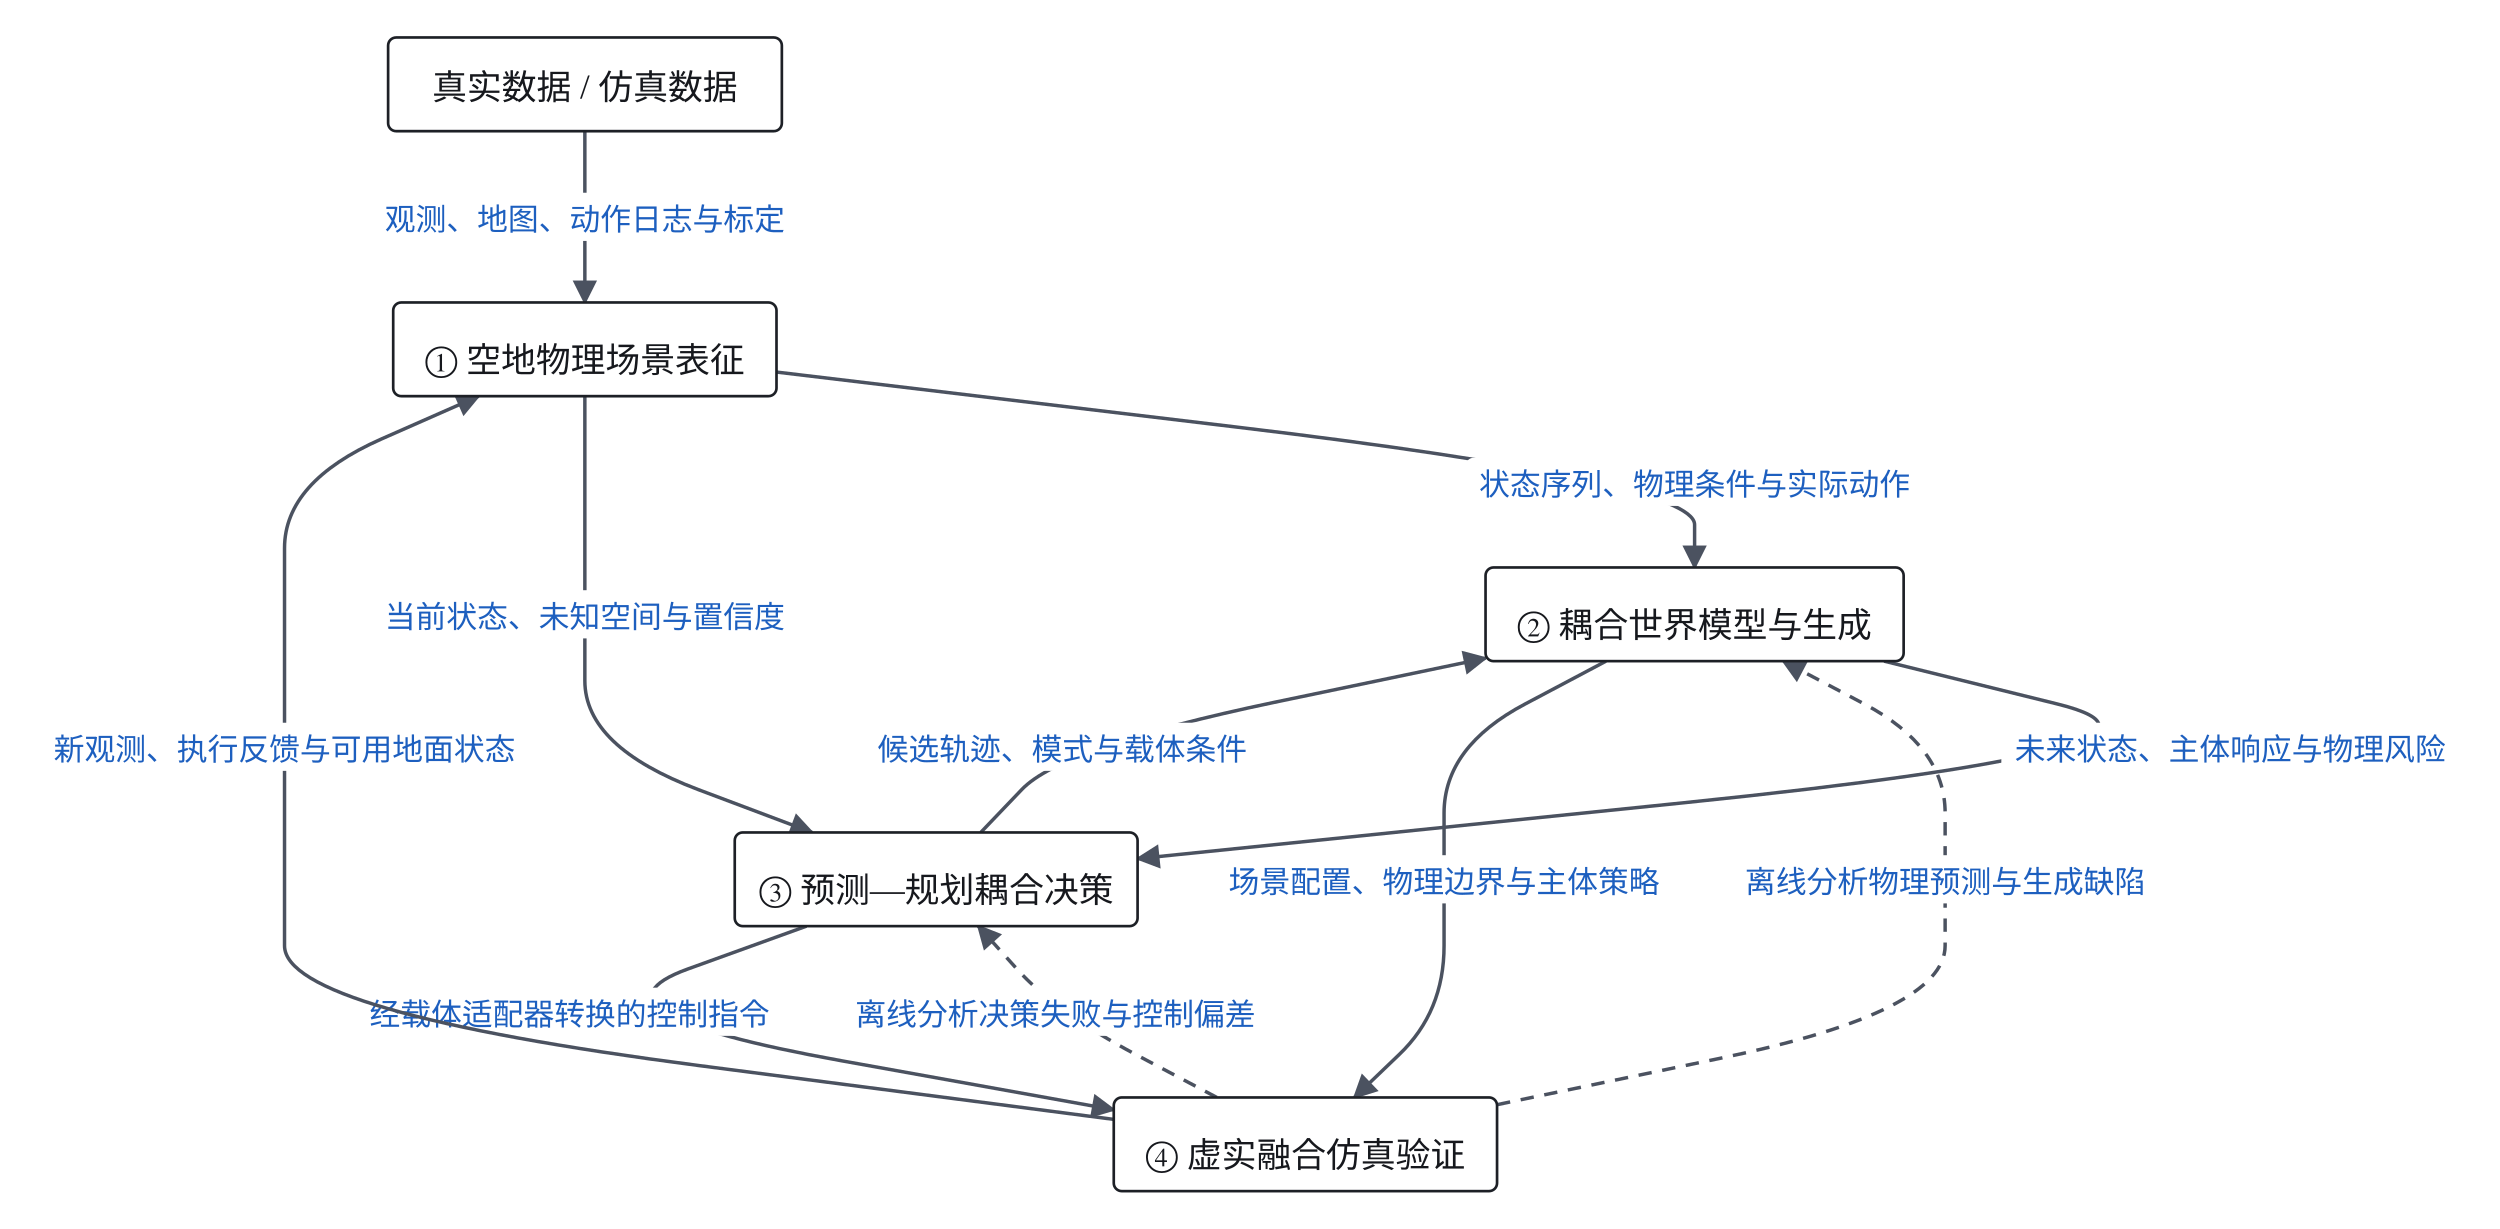
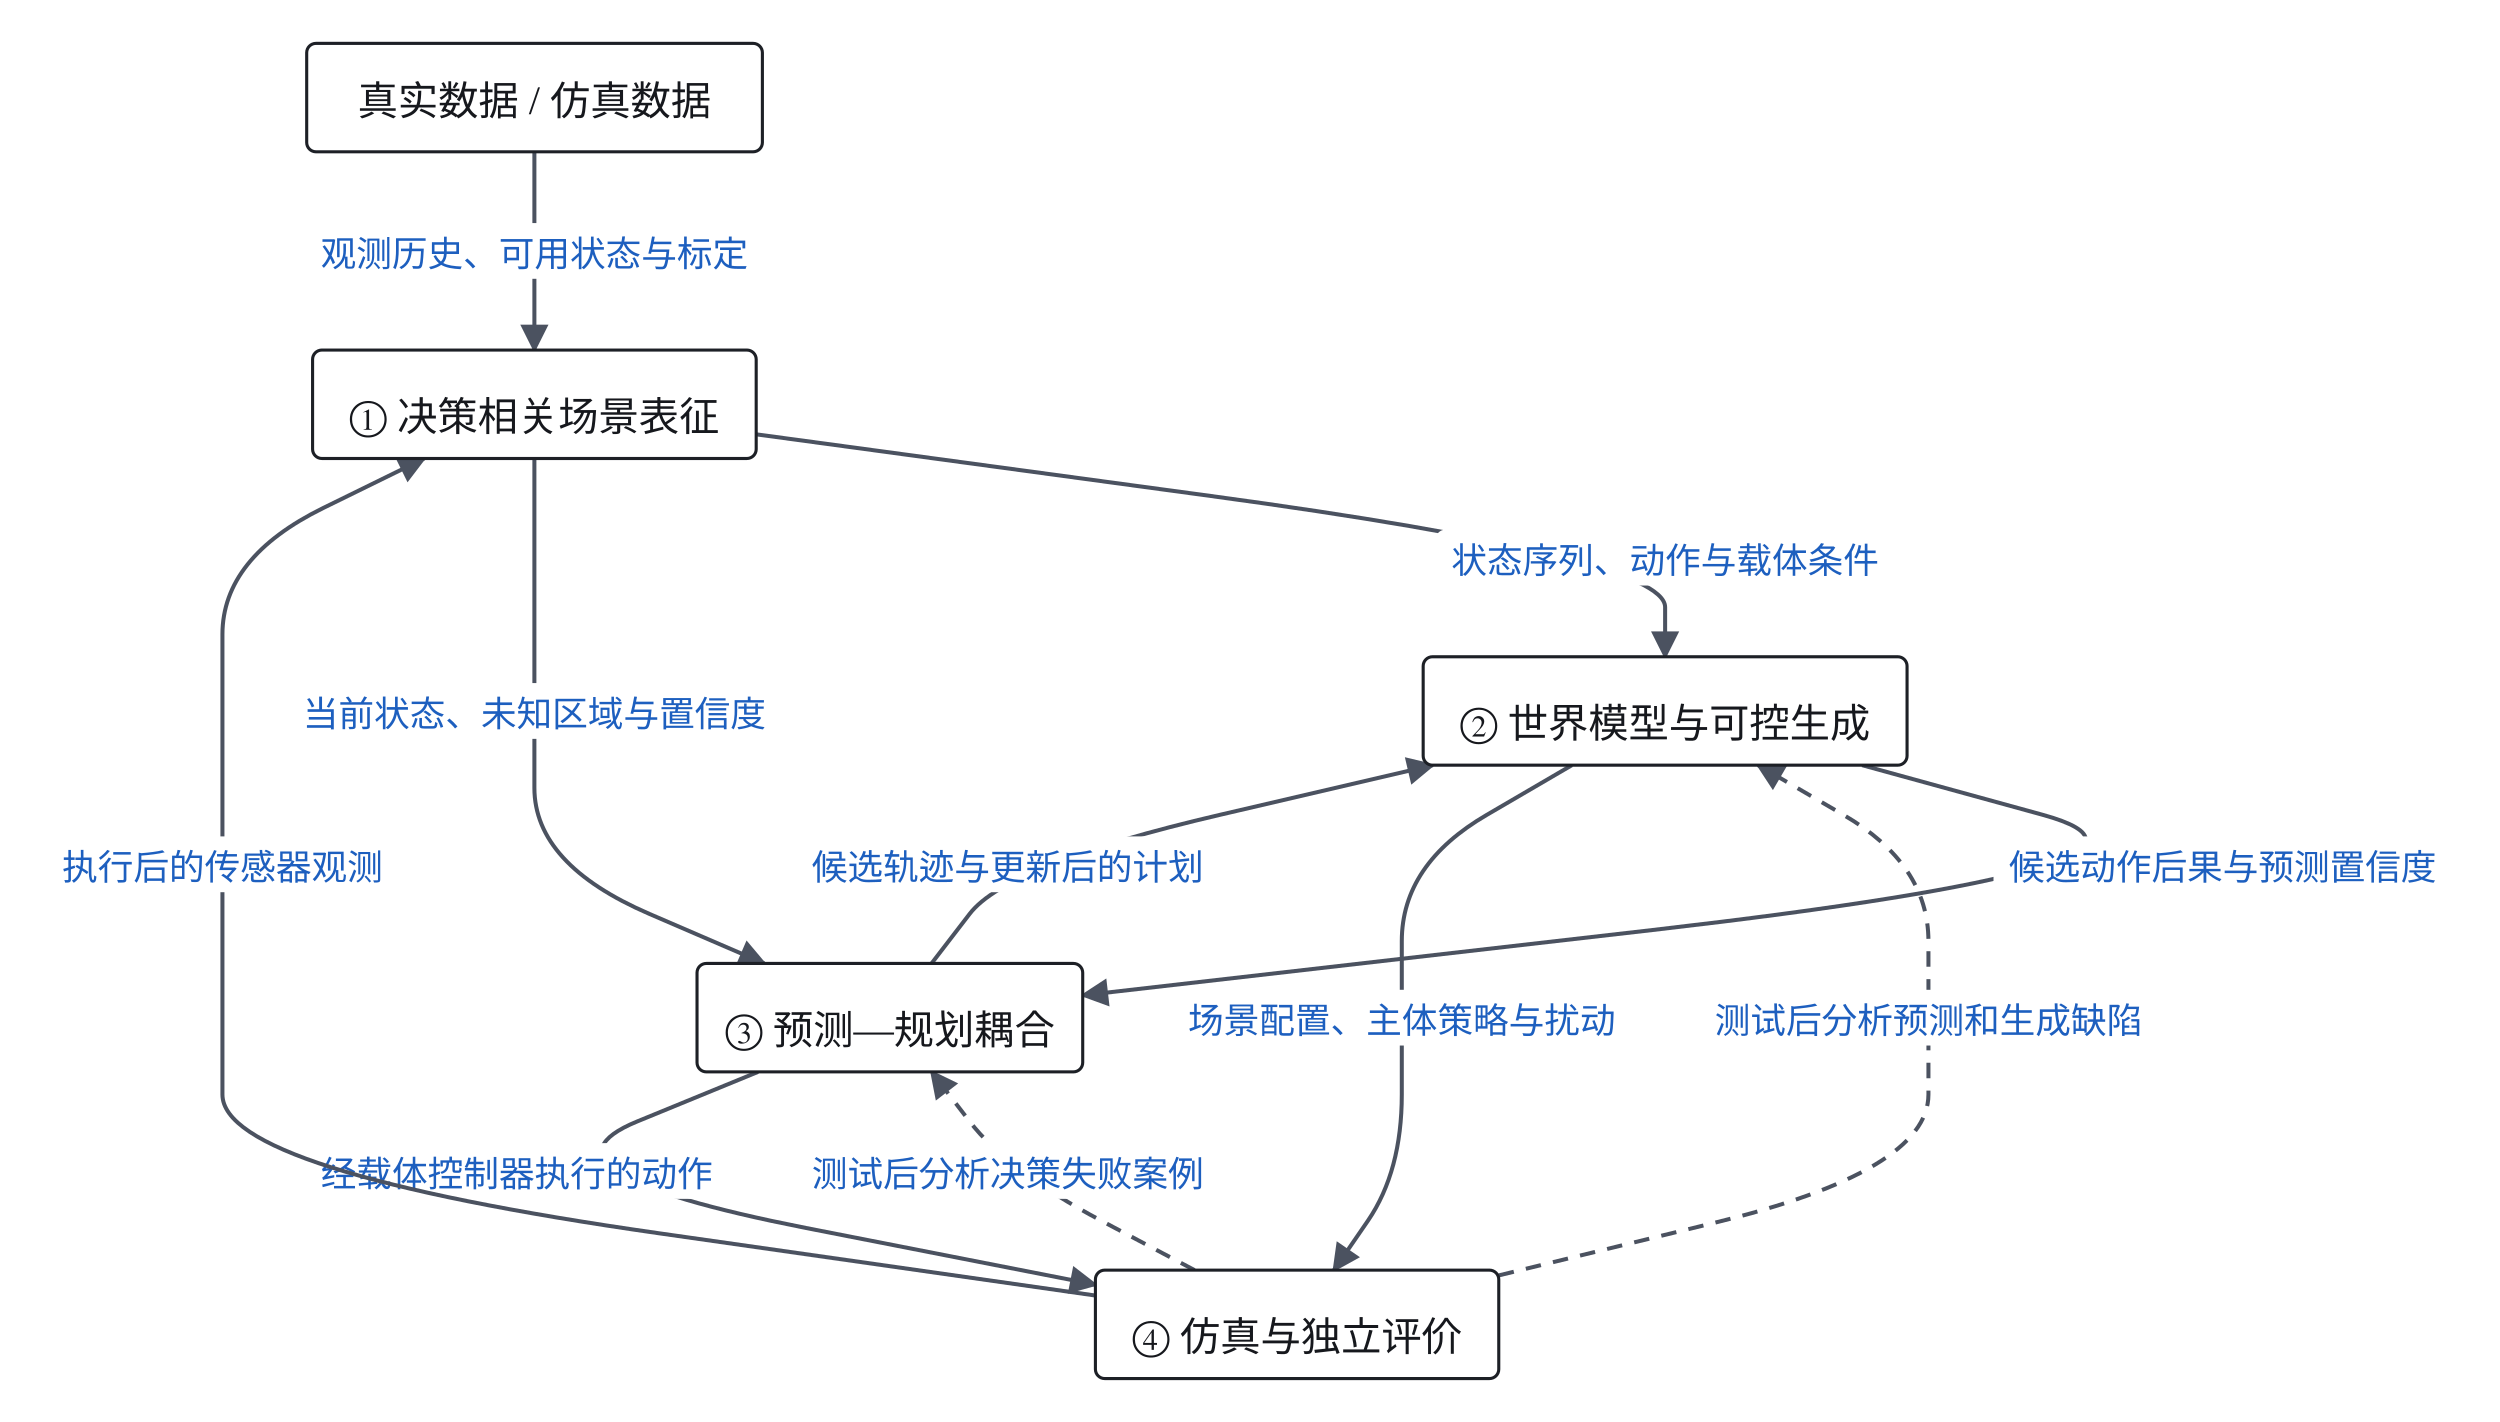
- <svg xmlns="http://www.w3.org/2000/svg" class="am-diagram" viewBox="0 0 934 459" width="768" height="377.43" role="img" aria-label="流程图：真实数据 / 仿真数据、① 空地物理场景表征、② 耦合世界模型与生成、③ 预测—规划耦合决策、④ 虚实融合仿真验证">
+ <svg xmlns="http://www.w3.org/2000/svg" class="am-diagram" viewBox="0 0 807 459" width="807" height="459" role="img" aria-label="流程图：真实数据 / 仿真数据、① 决策相关场景表征、② 世界模型与可控生成、③ 预测—规划耦合、④ 仿真与独立评价">
  <style>.am-diagram { margin: 0; overflow-x: auto; text-align: center; }
/* Embedded previews can lose html[data-theme]; the fallbacks keep diagrams readable, and defined theme variables still win. */
- svg { font-family: var(--font-sans, sans-serif); }
+ svg { max-width: 100%; height: auto; font-family: var(--font-sans, sans-serif); }
.am-diagram text { fill: var(--ink, #16181d); font-size: 13px; }
.am-node-shape { fill: var(--paper, #ffffff); stroke: var(--line, #1d2026); stroke-width: var(--bw, 1.5px); }
.am-node--hi .am-node-shape { fill: var(--accent-bg, #e4ecf8); stroke: var(--accent, #1d5fbf); }
.am-node--hi text { fill: var(--accent, #1d5fbf); font-weight: 600; }
.am-edge { fill: none; stroke: var(--ink-2, #4b5260); stroke-width: 1.3; }
.am-edge--dashed { stroke-dasharray: 5 4; }
.am-arrow { fill: var(--ink-2, #4b5260); }
.am-edge-label rect { fill: var(--paper, #ffffff); }
- .am-diagram .am-edge-label text { fill: var(--accent, #1d5fbf); font-size: 11.5px; }</style>
+ .am-diagram .am-edge-label text { fill: var(--accent, #1d5fbf); font-size: 11.5px; }
+ .am-cluster { fill: var(--fill, #f3f5f8); stroke: var(--line-2, #d6dae1); stroke-width: 1; stroke-dasharray: 4 3; }
+ .am-diagram .am-cluster-label { fill: var(--ink-2, #4b5260); font: 11px var(--font-mono, monospace); }
+ .am-lifeline { stroke: var(--ink-3, #8b929e); stroke-width: 1; stroke-dasharray: 4 4; }
+ .am-actor { fill: var(--paper, #ffffff); stroke: var(--line, #1d2026); stroke-width: var(--bw, 1.5px); }
+ .am-note { fill: var(--warn-bg, #fdf3e2); stroke: var(--warn, #a8620a); stroke-width: 1; }
+ .am-diagram .am-step { fill: var(--ink-3, #8b929e); font: 10px var(--font-mono, monospace); }
+ 
+ </style>
  <defs>
    <marker id="am1-arrow" viewBox="0 0 10 10" refX="9" refY="5" markerWidth="7" markerHeight="7" orient="auto-start-reverse">
      <path class="am-arrow" d="M0,0 L10,5 L0,10 z" />
    </marker>
  </defs>
  <g />
  <g>
    <g data-step="0">
-       <path class="am-edge" d="M218.5,49 L218.5,65 Q218.5,81 218.5,97 L218.5,113" marker-end="url(#am1-arrow)" />
+       <path class="am-edge" d="M172.5,49 L172.5,65 Q172.5,81 172.5,97 L172.5,113" marker-end="url(#am1-arrow)" />
      <g class="am-edge-label">
-         <rect x="138.8" y="72" width="159.5" height="18" rx="3" />
-         <text x="218.5" y="81" text-anchor="middle" dominant-baseline="central">观测、地图、动作日志与标定</text>
+         <rect x="98.5" y="72" width="148" height="18" rx="3" />
+         <text x="172.5" y="81" text-anchor="middle" dominant-baseline="central">观测历史、可用状态与标定</text>
      </g>
    </g>
    <g data-step="1">
-       <path class="am-edge" d="M290.1,139 L461.6,159.5 Q633.1,180 633.1,196 L633.1,212" marker-end="url(#am1-arrow)" />
+       <path class="am-edge" d="M244.1,140.2 L390.8,160.1 Q537.5,180 537.5,196 L537.5,212" marker-end="url(#am1-arrow)" />
      <g class="am-edge-label">
-         <rect x="547.6" y="171" width="171" height="18" rx="3" />
-         <text x="633.1" y="180" text-anchor="middle" dominant-baseline="central">状态序列、物理条件与实际动作</text>
+         <rect x="463.5" y="171" width="148" height="18" rx="3" />
+         <text x="537.5" y="180" text-anchor="middle" dominant-baseline="central">状态序列、动作与载体条件</text>
      </g>
    </g>
    <g data-step="2">
-       <path class="am-edge" d="M218.5,148 L218.5,164 Q218.5,180 218.5,204.8 Q218.5,229.5 218.5,254.3 Q218.5,279 260.9,295 L303.4,311" marker-end="url(#am1-arrow)" />
+       <path class="am-edge" d="M172.5,148 L172.5,164 Q172.5,180 172.5,204.8 Q172.5,229.5 172.5,254.3 Q172.5,279 209.6,295 L246.7,311" marker-end="url(#am1-arrow)" />
      <g class="am-edge-label">
-         <rect x="138.8" y="220.5" width="159.5" height="18" rx="3" />
-         <text x="218.5" y="229.5" text-anchor="middle" dominant-baseline="central">当前状态、未知空间与置信度</text>
+         <rect x="92.8" y="220.5" width="159.5" height="18" rx="3" />
+         <text x="172.5" y="229.5" text-anchor="middle" dominant-baseline="central">当前状态、未知区域与置信度</text>
      </g>
    </g>
    <g data-step="3">
-       <path class="am-edge" d="M703.9,247 L768.6,263 Q833.2,279 629.1,299.9 L425,320.8" marker-end="url(#am1-arrow)" />
+       <path class="am-edge" d="M601.1,247 L659.3,263 Q717.5,279 533.5,300.2 L349.5,321.3" marker-end="url(#am1-arrow)" />
      <g class="am-edge-label">
-         <rect x="747.7" y="270" width="171" height="18" rx="3" />
-         <text x="833.2" y="279" text-anchor="middle" dominant-baseline="central">未来状态、主体响应与物理风险</text>
+         <rect x="643.5" y="270" width="148" height="18" rx="3" />
+         <text x="717.5" y="279" text-anchor="middle" dominant-baseline="central">候选动作后果与预测置信度</text>
      </g>
    </g>
    <g data-step="4">
-       <path class="am-edge" d="M366.4,311 L381.7,295 Q396.9,279 476,262.4 L555,245.9" marker-end="url(#am1-arrow)" />
+       <path class="am-edge" d="M300.7,311 L313,295 Q325.3,279 393.9,263 L462.5,247" marker-end="url(#am1-arrow)" />
      <g class="am-edge-label">
-         <rect x="322.9" y="270" width="148" height="18" rx="3" />
-         <text x="396.9" y="279" text-anchor="middle" dominant-baseline="central">候选轨迹、模式与载体条件</text>
+         <rect x="257" y="270" width="136.5" height="18" rx="3" />
+         <text x="325.3" y="279" text-anchor="middle" dominant-baseline="central">候选轨迹与更新后的计划</text>
      </g>
    </g>
    <g data-step="5">
-       <path class="am-edge" d="M600,247 L569.8,263 Q539.5,279 539.5,303.8 Q539.5,328.5 539.5,353.3 Q539.5,378 522.7,394 L506,410" marker-end="url(#am1-arrow)" />
+       <path class="am-edge" d="M507.4,247 L480,263 Q452.5,279 452.5,303.8 Q452.5,328.5 452.5,353.3 Q452.5,378 441.6,394 L430.6,410" marker-end="url(#am1-arrow)" />
      <g class="am-edge-label">
-         <rect x="454" y="319.5" width="171" height="18" rx="3" />
-         <text x="539.5" y="328.5" text-anchor="middle" dominant-baseline="central">场景配置、物理边界与主体策略</text>
+         <rect x="378.5" y="319.5" width="148" height="18" rx="3" />
+         <text x="452.5" y="328.5" text-anchor="middle" dominant-baseline="central">场景配置、主体策略与扰动</text>
      </g>
    </g>
    <g data-step="6">
-       <path class="am-edge" d="M301.3,346 L257,362 Q212.8,378 314.4,396.3 L416.1,414.6" marker-end="url(#am1-arrow)" />
+       <path class="am-edge" d="M244.7,346 L205.7,362 Q166.8,378 260.2,396.4 L353.6,414.7" marker-end="url(#am1-arrow)" />
      <g class="am-edge-label">
-         <rect x="133" y="369" width="159.5" height="18" rx="3" />
-         <text x="212.8" y="378" text-anchor="middle" dominant-baseline="central">经载体适配器转换的控制指令</text>
+         <rect x="98.5" y="369" width="136.5" height="18" rx="3" />
+         <text x="166.8" y="378" text-anchor="middle" dominant-baseline="central">经载体控制器执行的动作</text>
      </g>
    </g>
    <g data-step="7">
-       <path class="am-edge" d="M416.1,418.2 L261.2,398.1 Q106.3,378 106.3,353.3 Q106.3,328.5 106.3,303.8 Q106.3,279 106.3,254.3 Q106.3,229.5 106.3,204.8 Q106.3,180 142.5,164 L178.8,148" marker-end="url(#am1-arrow)" />
+       <path class="am-edge" d="M353.6,418.2 L212.7,398.1 Q71.8,378 71.8,353.3 Q71.8,328.5 71.8,303.8 Q71.8,279 71.8,254.3 Q71.8,229.5 71.8,204.8 Q71.8,180 104.3,164 L136.9,148" marker-end="url(#am1-arrow)" />
      <g class="am-edge-label">
-         <rect x="15" y="270" width="182.5" height="18" rx="3" />
-         <text x="106.3" y="279" text-anchor="middle" dominant-baseline="central">新观测、执行反馈与可用地面状态</text>
+         <rect x="15" y="270" width="113.5" height="18" rx="3" />
+         <text x="71.8" y="279" text-anchor="middle" dominant-baseline="central">执行后的传感器观测</text>
      </g>
    </g>
    <g data-step="8">
-       <path class="am-edge am-edge--dashed" d="M559.3,412.7 L643,395.3 Q726.7,378 726.7,353.3 Q726.7,328.5 726.7,303.8 Q726.7,279 696.5,263 L666.2,247" marker-end="url(#am1-arrow)" />
+       <path class="am-edge am-edge--dashed" d="M483.8,411.7 L553.1,394.8 Q622.5,378 622.5,353.3 Q622.5,328.5 622.5,303.8 Q622.5,279 595,263 L567.5,247" marker-end="url(#am1-arrow)" />
      <g class="am-edge-label">
-         <rect x="647" y="319.5" width="159.5" height="18" rx="3" />
-         <text x="726.7" y="328.5" text-anchor="middle" dominant-baseline="central">离线分析物理预测与生成缺陷</text>
+         <rect x="548.5" y="319.5" width="148" height="18" rx="3" />
+         <text x="622.5" y="328.5" text-anchor="middle" dominant-baseline="central">测试后分析预测和生成缺陷</text>
      </g>
    </g>
    <g data-step="9">
-       <path class="am-edge am-edge--dashed" d="M454.6,410 L424.4,394 Q394.3,378 379.9,362 L365.5,346" marker-end="url(#am1-arrow)" />
+       <path class="am-edge am-edge--dashed" d="M385.6,410 L355.4,394 Q325.3,378 313,362 L300.7,346" marker-end="url(#am1-arrow)" />
      <g class="am-edge-label">
-         <rect x="314.5" y="369" width="159.5" height="18" rx="3" />
-         <text x="394.3" y="378" text-anchor="middle" dominant-baseline="central">离线分析决策失败与控制偏差</text>
+         <rect x="257" y="369" width="136.5" height="18" rx="3" />
+         <text x="325.3" y="378" text-anchor="middle" dominant-baseline="central">测试后分析决策失败案例</text>
      </g>
    </g>
  </g>
  <g>
    <g class="am-node am-node--rect" data-key="真实数据 / 仿真数据" data-step="0">
-       <rect class="am-node-shape" x="145" y="14" width="147.1" height="35" rx="3" />
-       <text x="218.5" y="31.5" text-anchor="middle" dominant-baseline="central">真实数据 / 仿真数据</text>
+       <rect class="am-node-shape" x="99" y="14" width="147.1" height="35" rx="3" />
+       <text x="172.5" y="31.5" text-anchor="middle" dominant-baseline="central">真实数据 / 仿真数据</text>
    </g>
-     <g class="am-node am-node--rect" data-key="① 空地物理场景表征" data-step="0">
-       <rect class="am-node-shape" x="146.9" y="113" width="143.2" height="35" rx="3" />
-       <text x="218.5" y="130.5" text-anchor="middle" dominant-baseline="central">① 空地物理场景表征</text>
+     <g class="am-node am-node--rect" data-key="① 决策相关场景表征" data-step="0">
+       <rect class="am-node-shape" x="100.9" y="113" width="143.2" height="35" rx="3" />
+       <text x="172.5" y="130.5" text-anchor="middle" dominant-baseline="central">① 决策相关场景表征</text>
    </g>
-     <g class="am-node am-node--rect" data-key="② 耦合世界模型与生成" data-step="1">
-       <rect class="am-node-shape" x="555" y="212" width="156.2" height="35" rx="3" />
-       <text x="633.1" y="229.5" text-anchor="middle" dominant-baseline="central">② 耦合世界模型与生成</text>
+     <g class="am-node am-node--rect" data-key="② 世界模型与可控生成" data-step="1">
+       <rect class="am-node-shape" x="459.4" y="212" width="156.2" height="35" rx="3" />
+       <text x="537.5" y="229.5" text-anchor="middle" dominant-baseline="central">② 世界模型与可控生成</text>
    </g>
-     <g class="am-node am-node--rect" data-key="③ 预测—规划耦合决策" data-step="2">
-       <rect class="am-node-shape" x="274.5" y="311" width="150.5" height="35" rx="3" />
-       <text x="349.8" y="328.5" text-anchor="middle" dominant-baseline="central">③ 预测—规划耦合决策</text>
+     <g class="am-node am-node--rect" data-key="③ 预测—规划耦合" data-step="2">
+       <rect class="am-node-shape" x="225" y="311" width="124.5" height="35" rx="3" />
+       <text x="287.3" y="328.5" text-anchor="middle" dominant-baseline="central">③ 预测—规划耦合</text>
    </g>
-     <g class="am-node am-node--rect" data-key="④ 虚实融合仿真验证" data-step="5">
-       <rect class="am-node-shape" x="416.1" y="410" width="143.2" height="35" rx="3" />
-       <text x="487.7" y="427.5" text-anchor="middle" dominant-baseline="central">④ 虚实融合仿真验证</text>
+     <g class="am-node am-node--rect" data-key="④ 仿真与独立评价" data-step="5">
+       <rect class="am-node-shape" x="353.6" y="410" width="130.2" height="35" rx="3" />
+       <text x="418.7" y="427.5" text-anchor="middle" dominant-baseline="central">④ 仿真与独立评价</text>
    </g>
  </g>
</svg>
